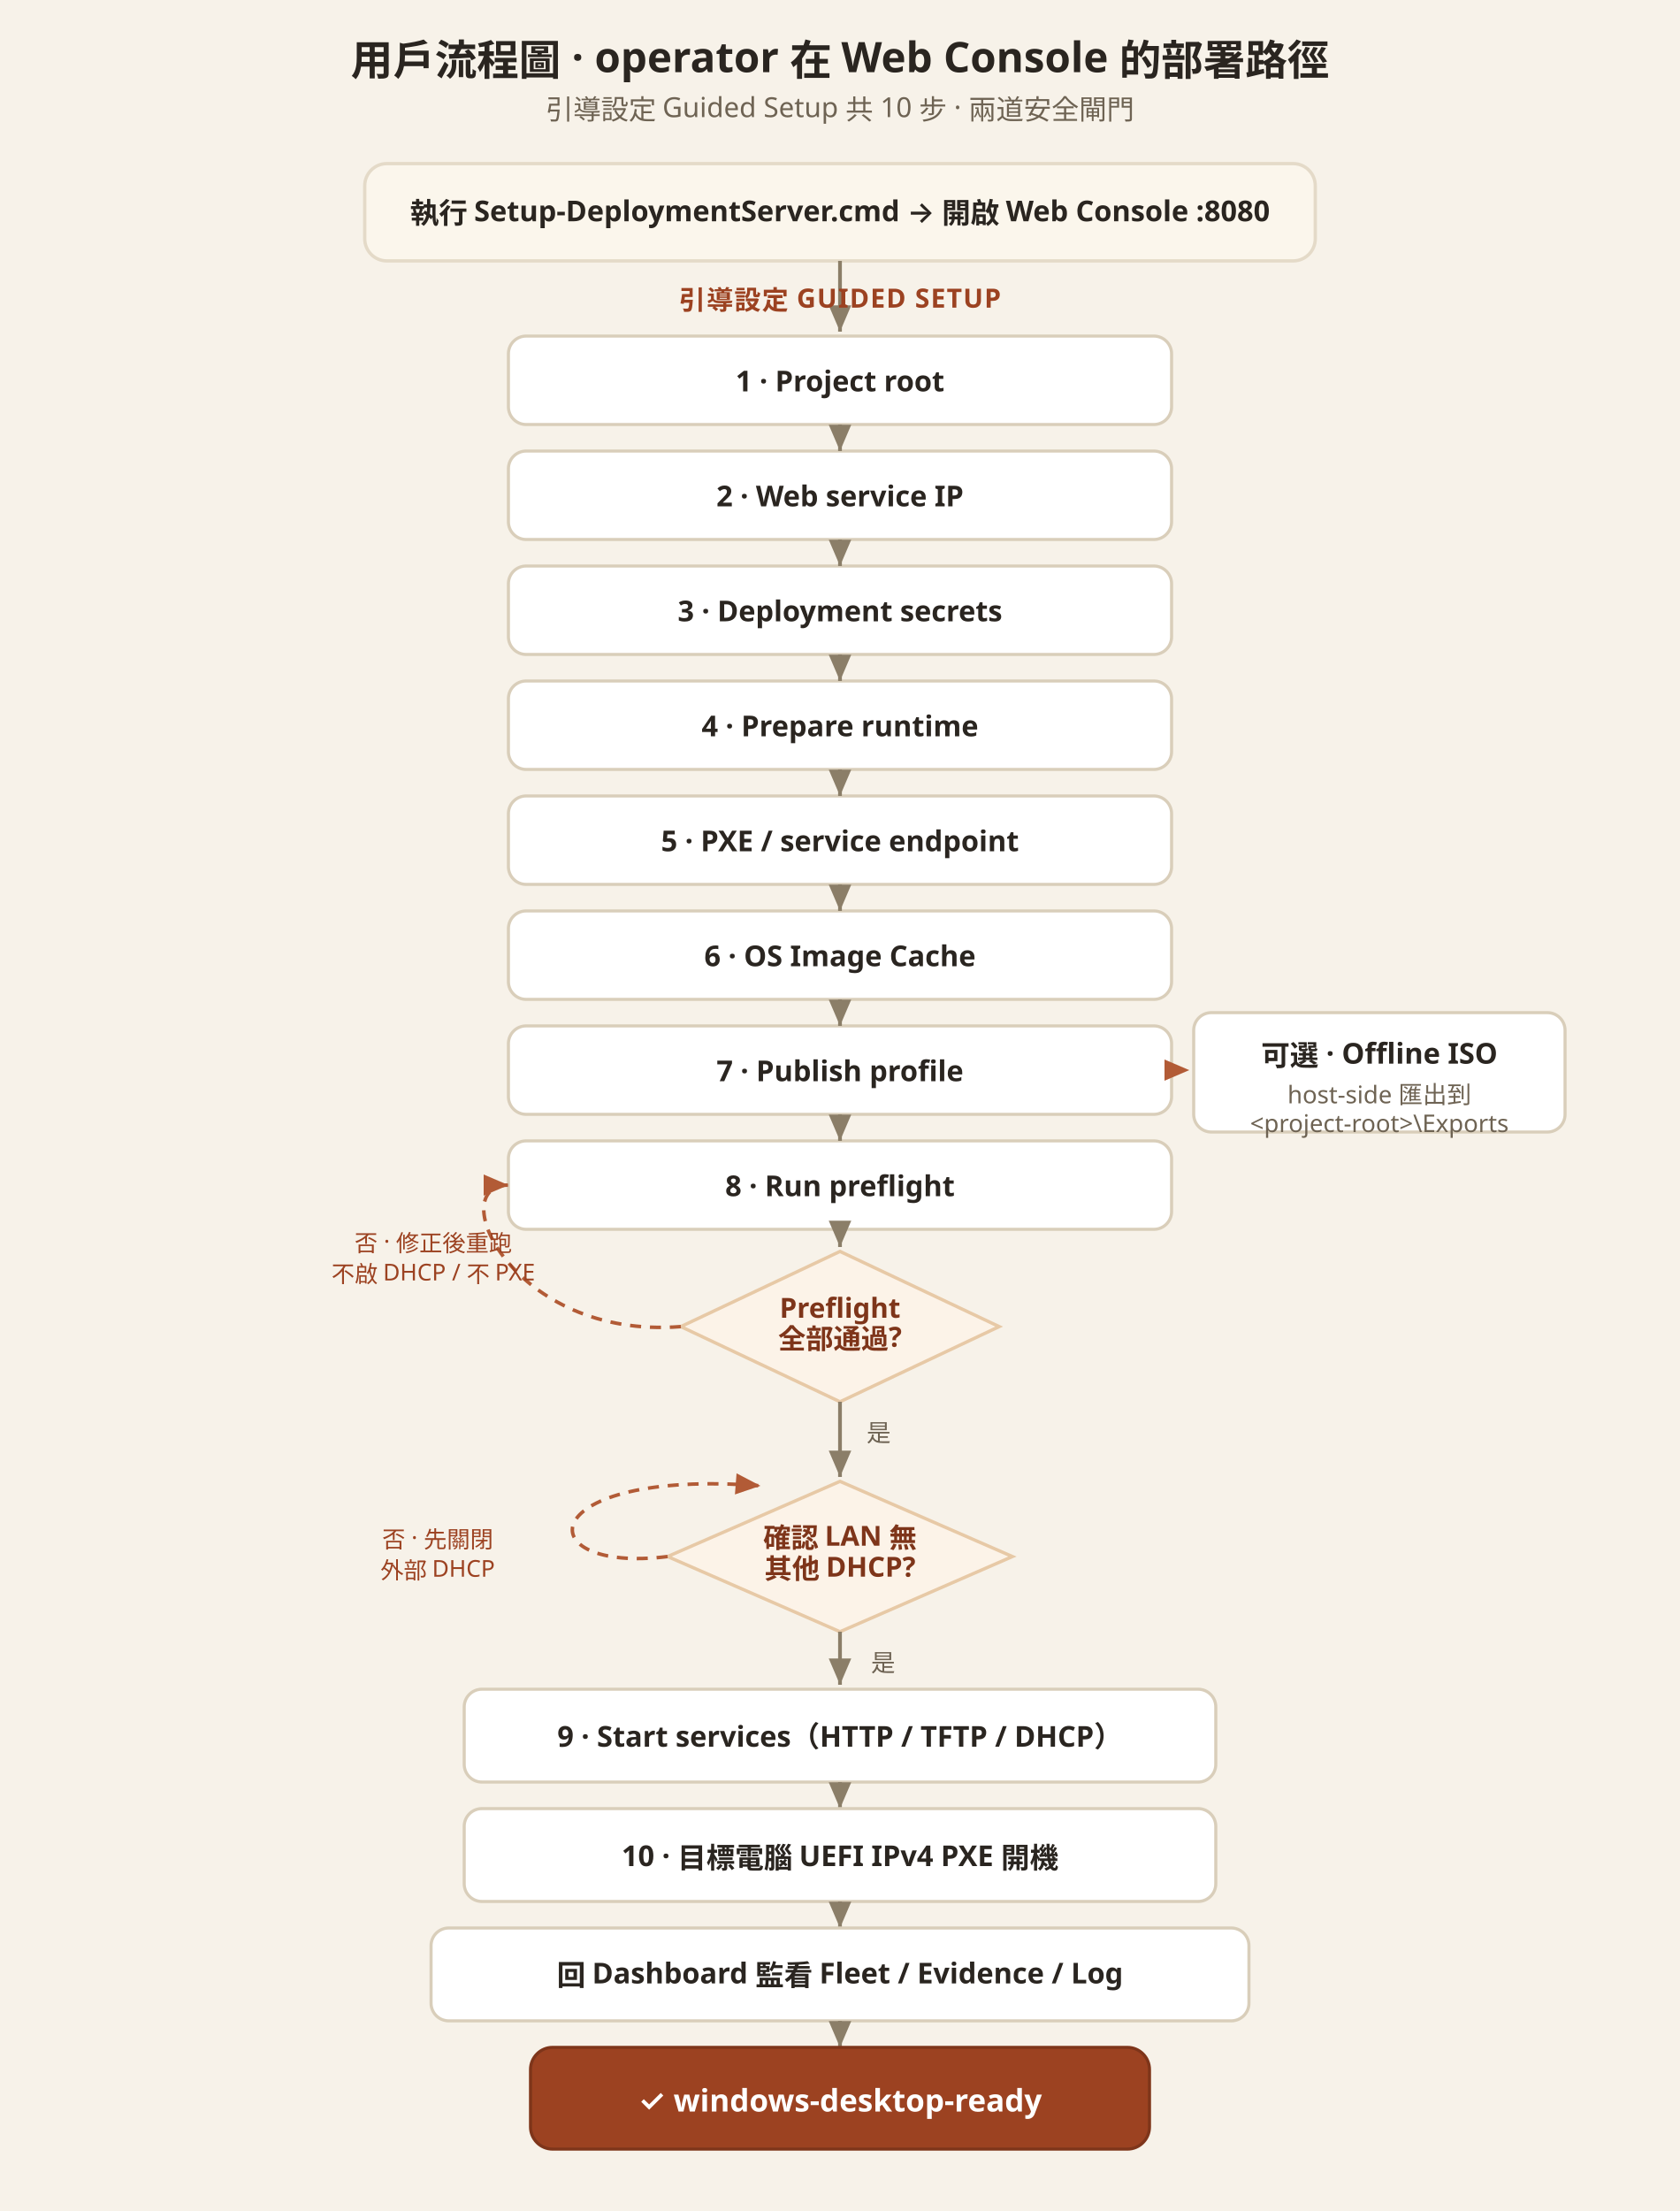
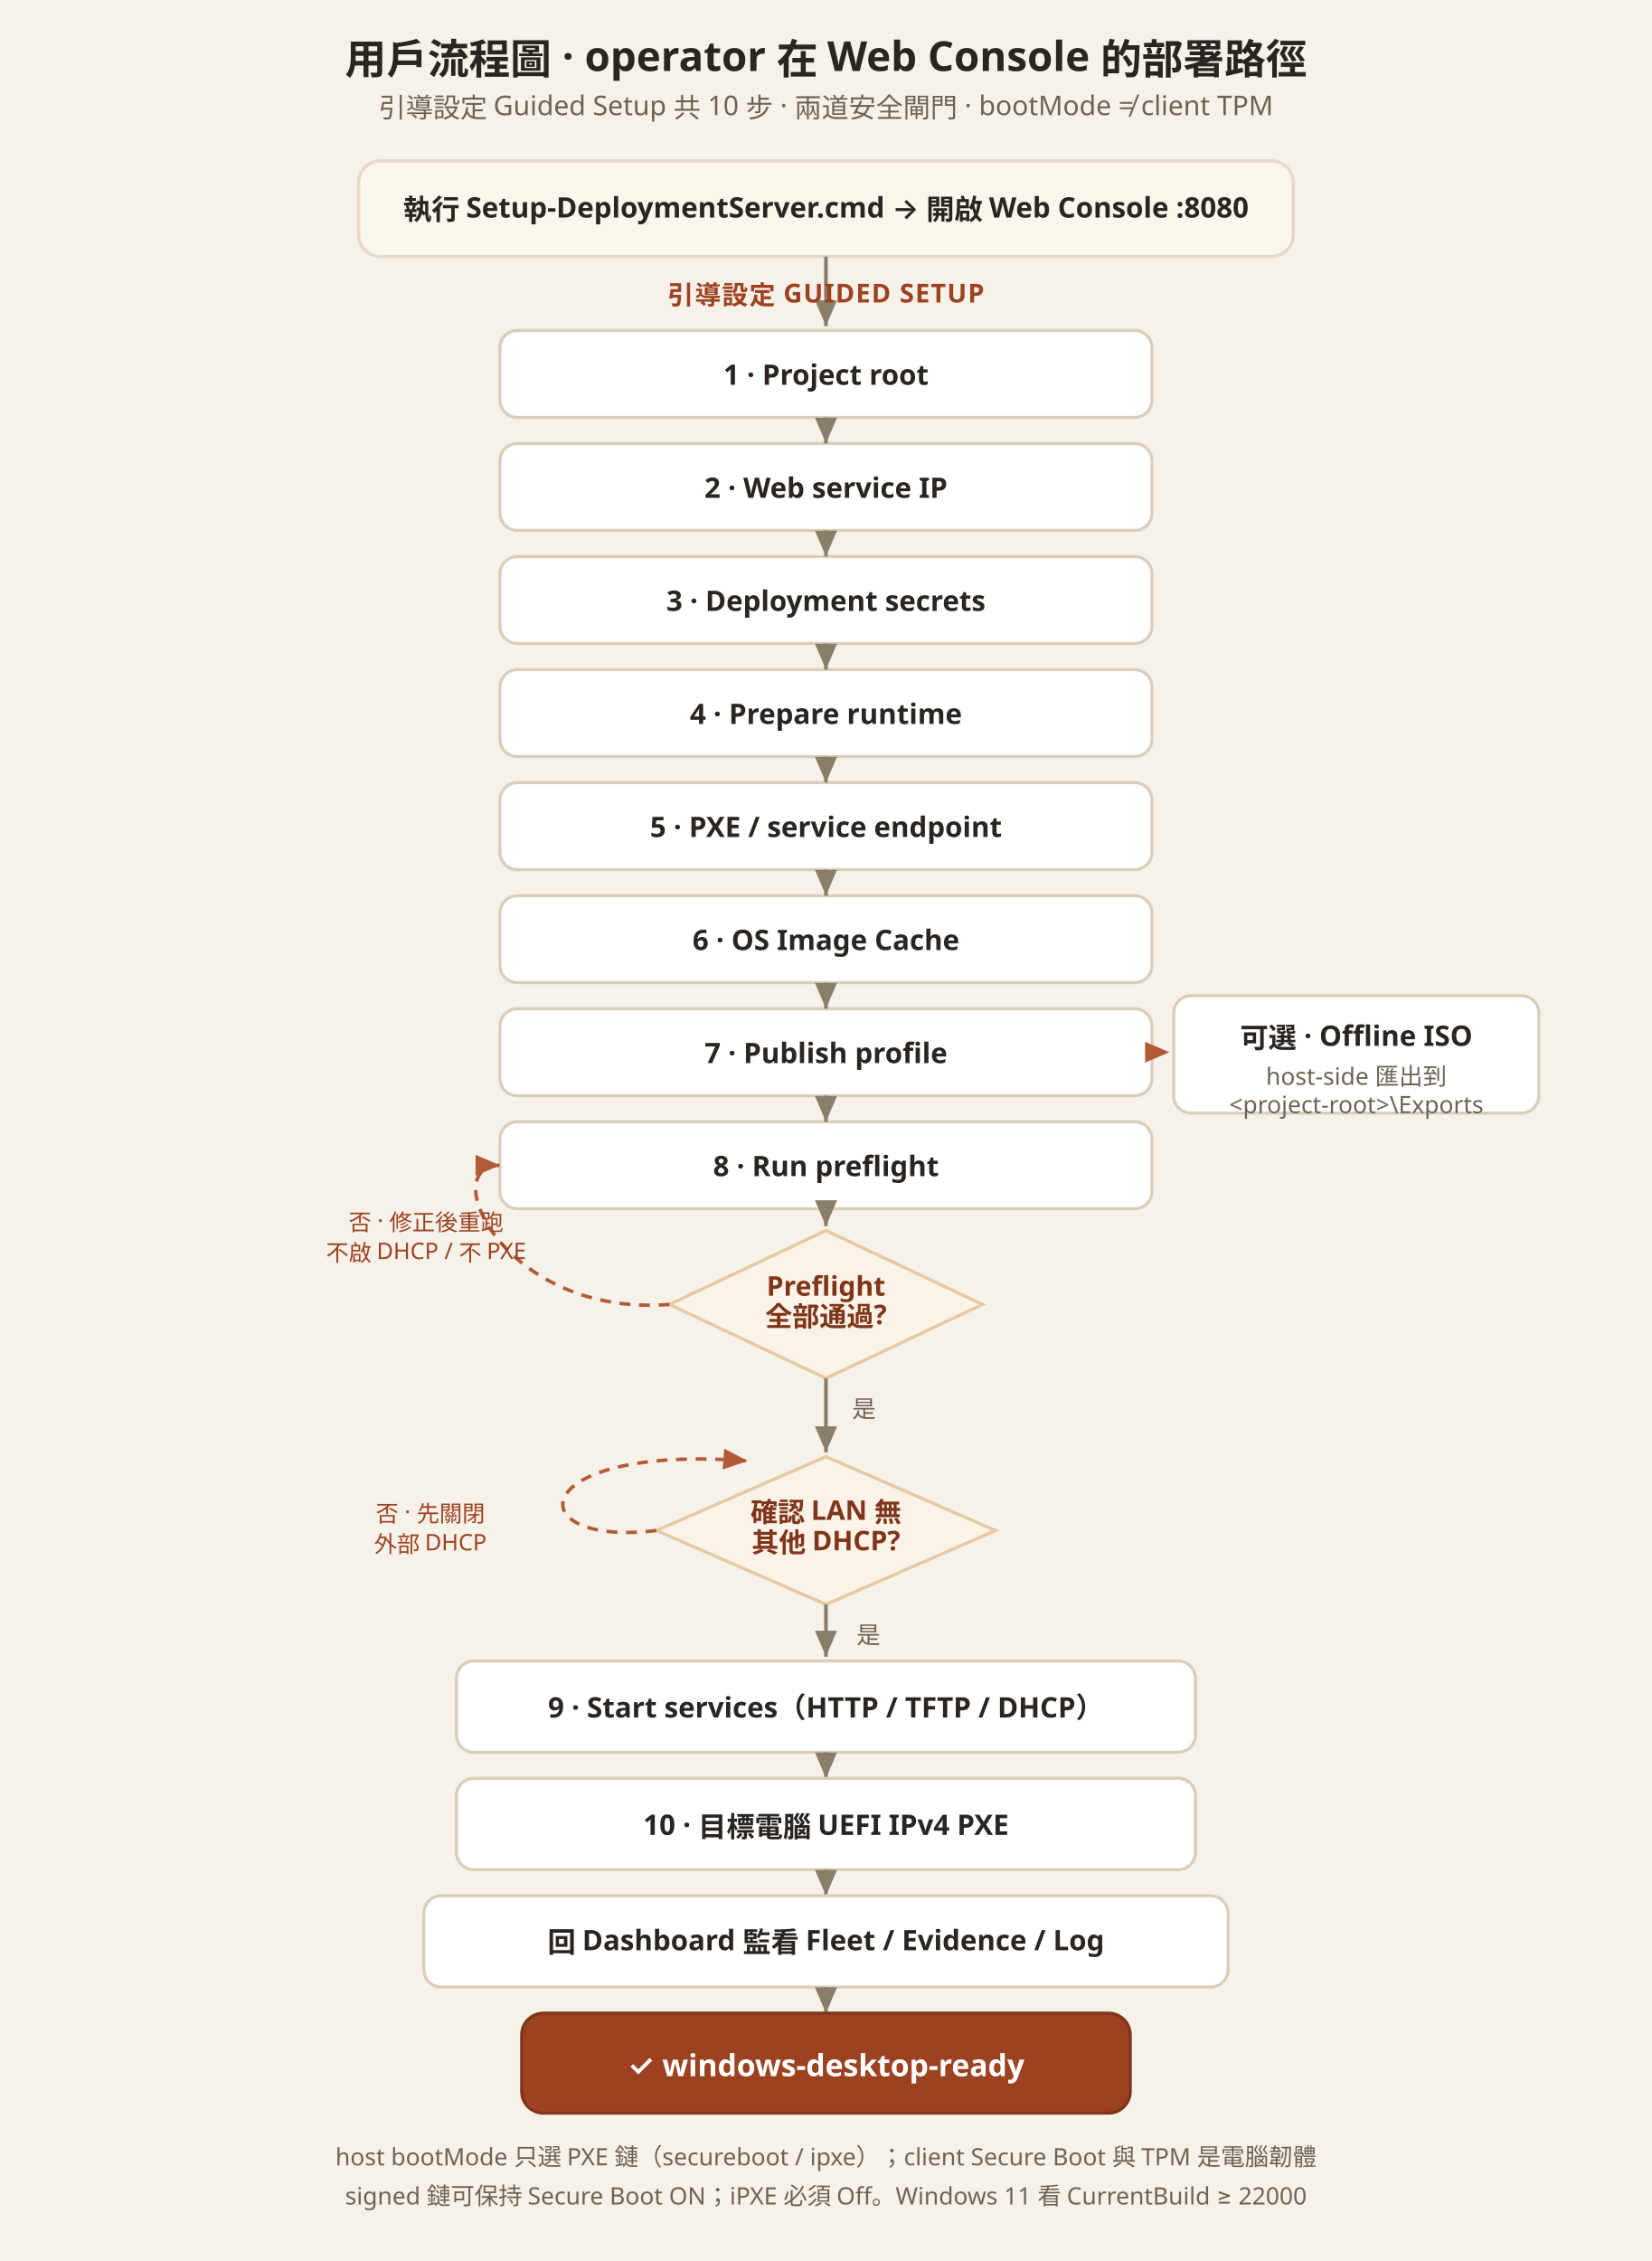
- <svg xmlns="http://www.w3.org/2000/svg" viewBox="0 0 760 1000" font-family="'Segoe UI', system-ui, -apple-system, 'Noto Sans TC', 'PingFang TC', sans-serif">
+ <svg xmlns="http://www.w3.org/2000/svg" viewBox="0 0 760 1040" font-family="'Segoe UI', system-ui, -apple-system, 'Noto Sans TC', 'PingFang TC', sans-serif">
  <style>
    .bg{fill:#F7F2E9}
    .title{fill:#2A2520;font-weight:600;font-size:19px;text-anchor:middle}
    .subtitle{fill:#6E6353;font-size:12.5px;text-anchor:middle}
    .lane{fill:#9C4221;font-weight:600;font-size:12px;letter-spacing:.5px;text-anchor:middle}
    .step{fill:#FFFFFF;stroke:#D9CEBA;stroke-width:1.4}
    .start{fill:#FBF6EC;stroke:#E4DAC8;stroke-width:1.5}
    .gate{fill:#FCF3E8;stroke:#E7C9A6;stroke-width:1.5}
    .done{fill:#9C4221;stroke:#7E351A;stroke-width:1.4}
    .t{fill:#2A2520;font-weight:600;font-size:13px;text-anchor:middle}
    .el{fill:#6E6353;font-size:11px;text-anchor:middle}
    .tw{fill:#FFFFFF;font-weight:600;font-size:14px;text-anchor:middle}
    .tg{fill:#7E351A;font-weight:600;font-size:12.5px;text-anchor:middle}
    .no{fill:#9C4221;font-size:10.5px;text-anchor:middle}
    .yes{fill:#6E6353;font-size:11px;text-anchor:start}
    .arrow{fill:none;stroke:#8B7E68;stroke-width:1.7}
    .loop{fill:none;stroke:#B25B36;stroke-width:1.6;stroke-dasharray:5 4}
  </style>
  <defs>
    <marker id="a" markerWidth="9" markerHeight="9" refX="7" refY="3" orient="auto">
      <path d="M0,0 L7,3 L0,6 Z" fill="#8B7E68" />
    </marker>
    <marker id="al" markerWidth="9" markerHeight="9" refX="7" refY="3" orient="auto">
      <path d="M0,0 L7,3 L0,6 Z" fill="#B25B36" />
    </marker>
  </defs>
-   <rect class="bg" width="760" height="1000" />
+   <rect class="bg" width="760" height="1040" />
  <text class="title" x="380" y="34">用戶流程圖 · operator 在 Web Console 的部署路徑</text>
-   <text class="subtitle" x="380" y="54">引導設定 Guided Setup 共 10 步 · 兩道安全閘門</text>
+   <text class="subtitle" x="380" y="54">引導設定 Guided Setup 共 10 步 · 兩道安全閘門 · bootMode ≠ client TPM</text>
  <rect class="start" x="165" y="74" width="430" height="44" rx="10" />
  <text class="t" x="380" y="101">執行 Setup-DeploymentServer.cmd → 開啟 Web Console :8080</text>
  <path class="arrow" d="M380,118 V150" marker-end="url(#a)" />
  <text class="lane" x="380" y="140">引導設定 GUIDED SETUP</text>
  <g>
    <rect class="step" x="230" y="152" width="300" height="40" rx="8" />
    <text class="t" x="380" y="177">1 · Project root</text>
    <rect class="step" x="230" y="204" width="300" height="40" rx="8" />
    <text class="t" x="380" y="229">2 · Web service IP</text>
    <rect class="step" x="230" y="256" width="300" height="40" rx="8" />
    <text class="t" x="380" y="281">3 · Deployment secrets</text>
    <rect class="step" x="230" y="308" width="300" height="40" rx="8" />
    <text class="t" x="380" y="333">4 · Prepare runtime</text>
    <rect class="step" x="230" y="360" width="300" height="40" rx="8" />
    <text class="t" x="380" y="385">5 · PXE / service endpoint</text>
    <rect class="step" x="230" y="412" width="300" height="40" rx="8" />
    <text class="t" x="380" y="437">6 · OS Image Cache</text>
    <rect class="step" x="230" y="464" width="300" height="40" rx="8" />
    <text class="t" x="380" y="489">7 · Publish profile</text>
    <rect class="step" x="230" y="516" width="300" height="40" rx="8" />
    <text class="t" x="380" y="541">8 · Run preflight</text>
    <path class="arrow" d="M380,192 V204" marker-end="url(#a)" />
    <path class="arrow" d="M380,244 V256" marker-end="url(#a)" />
    <path class="arrow" d="M380,296 V308" marker-end="url(#a)" />
    <path class="arrow" d="M380,348 V360" marker-end="url(#a)" />
    <path class="arrow" d="M380,400 V412" marker-end="url(#a)" />
    <path class="arrow" d="M380,452 V464" marker-end="url(#a)" />
    <path class="arrow" d="M380,504 V516" marker-end="url(#a)" />
  </g>
  <rect class="step" x="540" y="458" width="168" height="54" rx="8" />
  <text class="t" x="624" y="482">可選 · Offline ISO</text>
  <text class="el" x="624" y="499">host-side 匯出到</text>
  <text class="el" x="624" y="512">&lt;project-root&gt;\Exports</text>
  <path class="loop" d="M530,484 H538" marker-end="url(#al)" />
  <path class="arrow" d="M380,556 V564" marker-end="url(#a)" />
  <polygon class="gate" points="380,566 452,600 380,634 308,600" />
  <text class="tg" x="380" y="596">Preflight</text>
  <text class="tg" x="380" y="610">全部通過?</text>
  <path class="loop" d="M308,600 C232,606 200,536 230,536" marker-end="url(#al)" />
  <text class="no" x="196" y="566">否 · 修正後重跑</text>
  <text class="no" x="196" y="580">不啟 DHCP / 不 PXE</text>
  <text class="yes" x="392" y="652">是</text>
  <path class="arrow" d="M380,634 V668" marker-end="url(#a)" />
  <polygon class="gate" points="380,670 458,704 380,738 302,704" />
  <text class="tg" x="380" y="700">確認 LAN 無</text>
  <text class="tg" x="380" y="714">其他 DHCP?</text>
  <path class="loop" d="M302,704 C238,712 240,664 344,672" marker-end="url(#al)" />
  <text class="no" x="198" y="700">否 · 先關閉</text>
  <text class="no" x="198" y="714">外部 DHCP</text>
  <text class="yes" x="394" y="756">是</text>
  <path class="arrow" d="M380,738 V762" marker-end="url(#a)" />
  <rect class="step" x="210" y="764" width="340" height="42" rx="8" />
  <text class="t" x="380" y="790">9 · Start services（HTTP / TFTP / DHCP）</text>
  <path class="arrow" d="M380,806 V818" marker-end="url(#a)" />
  <rect class="step" x="210" y="818" width="340" height="42" rx="8" />
-   <text class="t" x="380" y="844">10 · 目標電腦 UEFI IPv4 PXE 開機</text>
+   <text class="t" x="380" y="844">10 · 目標電腦 UEFI IPv4 PXE</text>
  <path class="arrow" d="M380,860 V872" marker-end="url(#a)" />
  <rect class="step" x="195" y="872" width="370" height="42" rx="8" />
  <text class="t" x="380" y="898">回 Dashboard 監看 Fleet / Evidence / Log</text>
  <path class="arrow" d="M380,914 V926" marker-end="url(#a)" />
  <rect class="done" x="240" y="926" width="280" height="46" rx="10" />
  <text class="tw" x="380" y="955">✓ windows-desktop-ready</text>
+   <text class="el" x="380" y="996">host bootMode 只選 PXE 鏈（secureboot / ipxe）；client Secure Boot 與 TPM 是電腦韌體</text>
+   <text class="el" x="380" y="1014">signed 鏈可保持 Secure Boot ON；iPXE 必須 Off。Windows 11 看 CurrentBuild ≥ 22000</text>
</svg>
